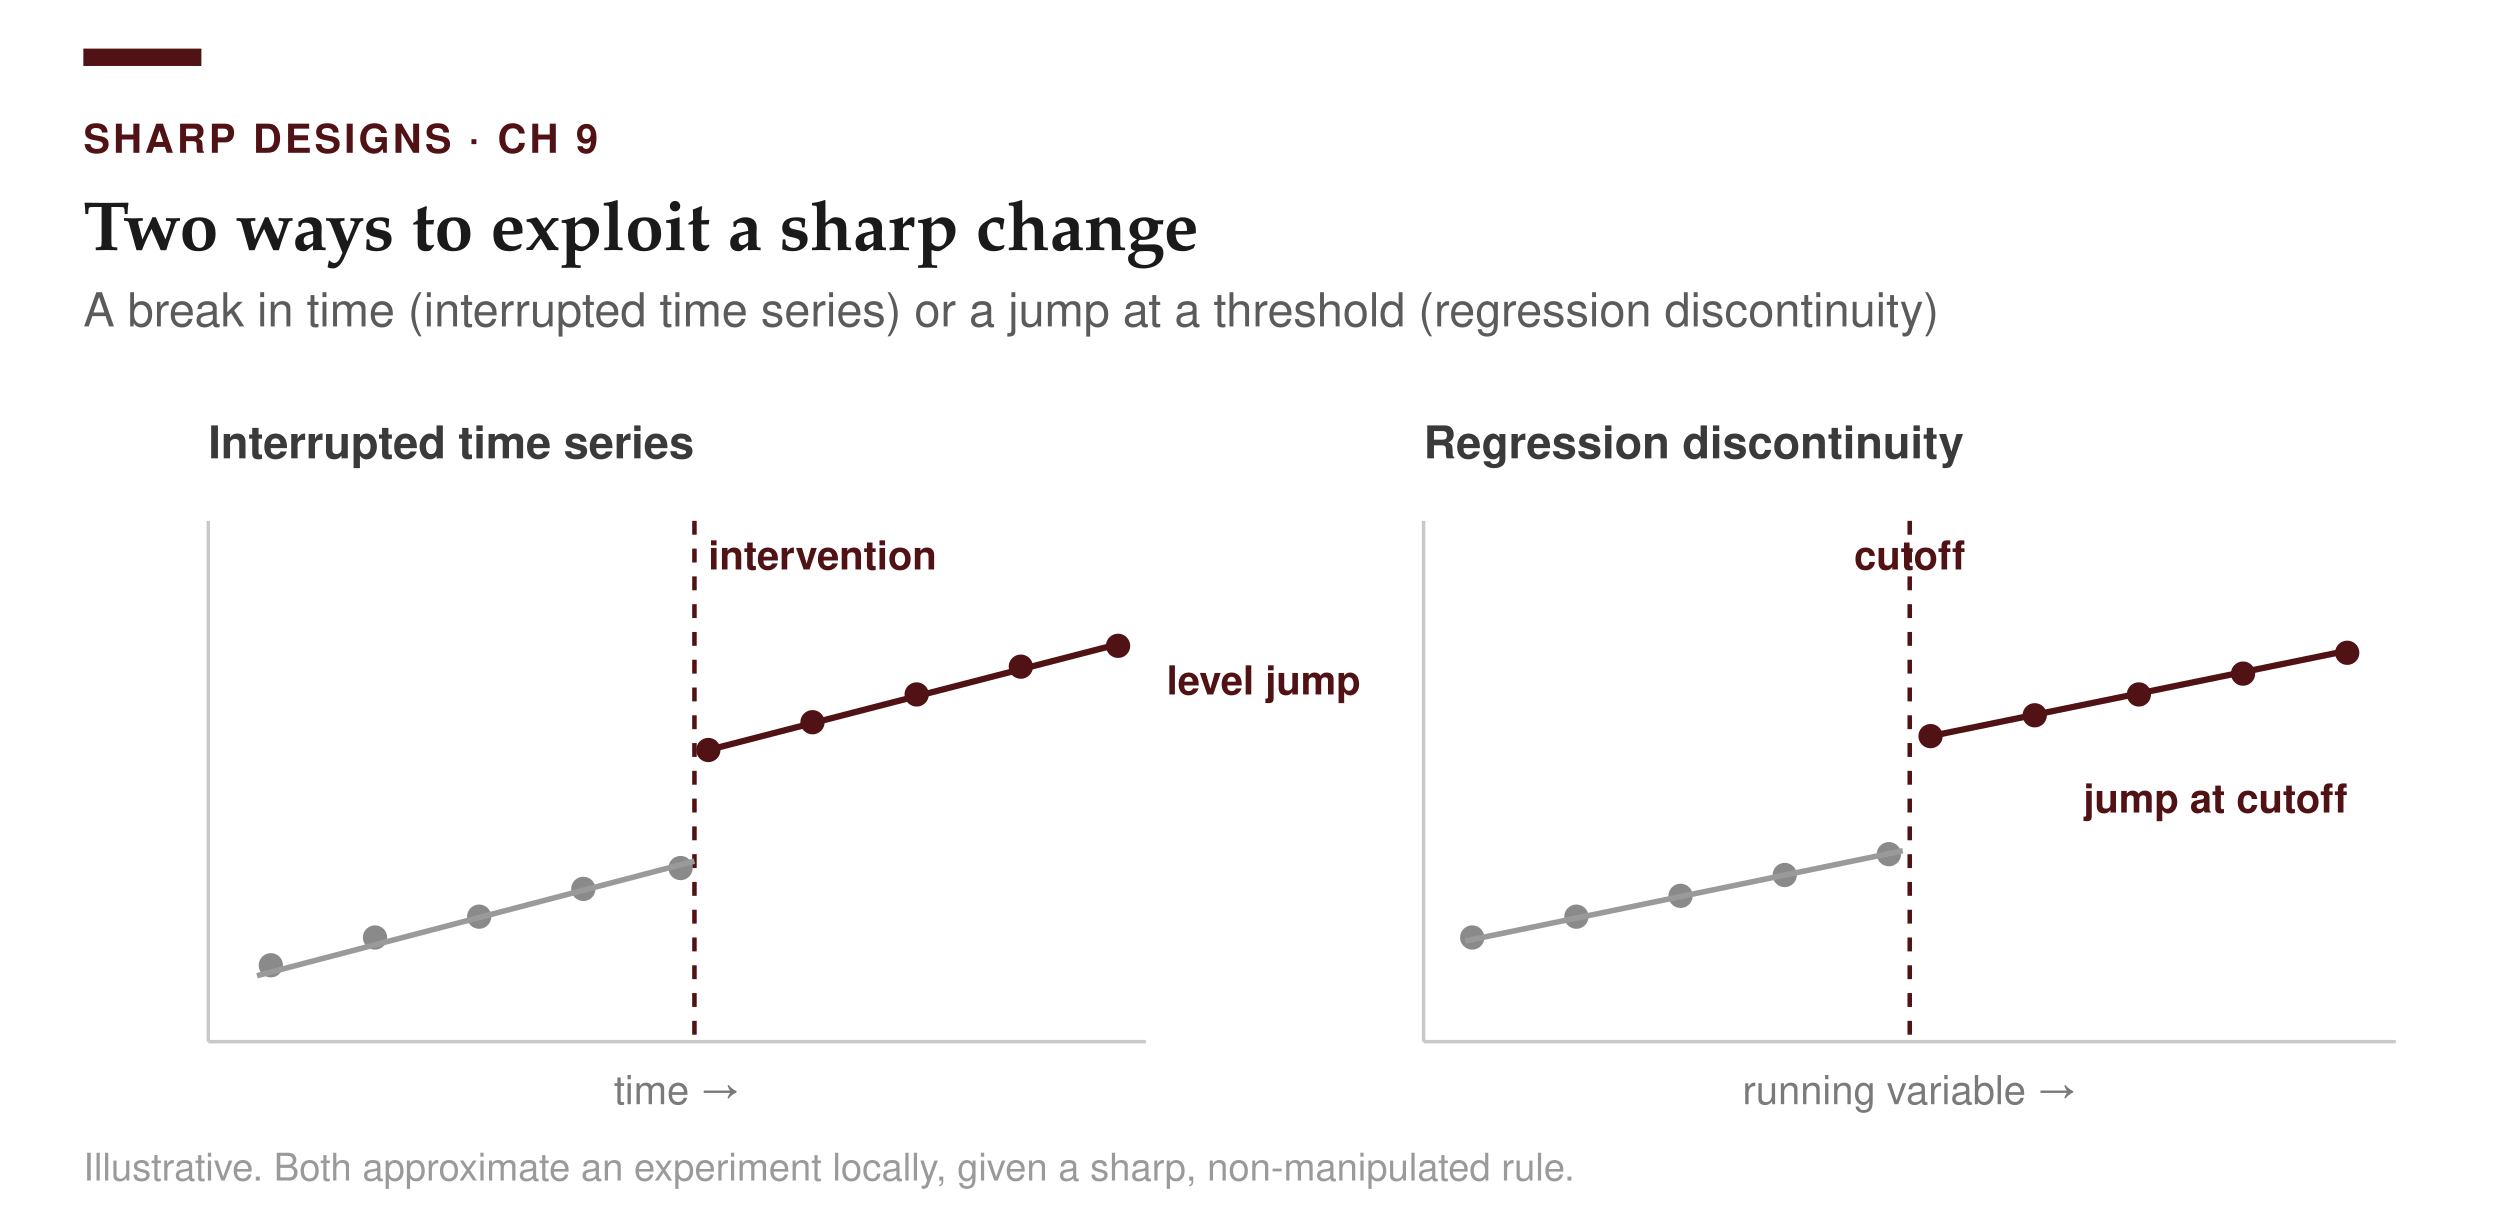
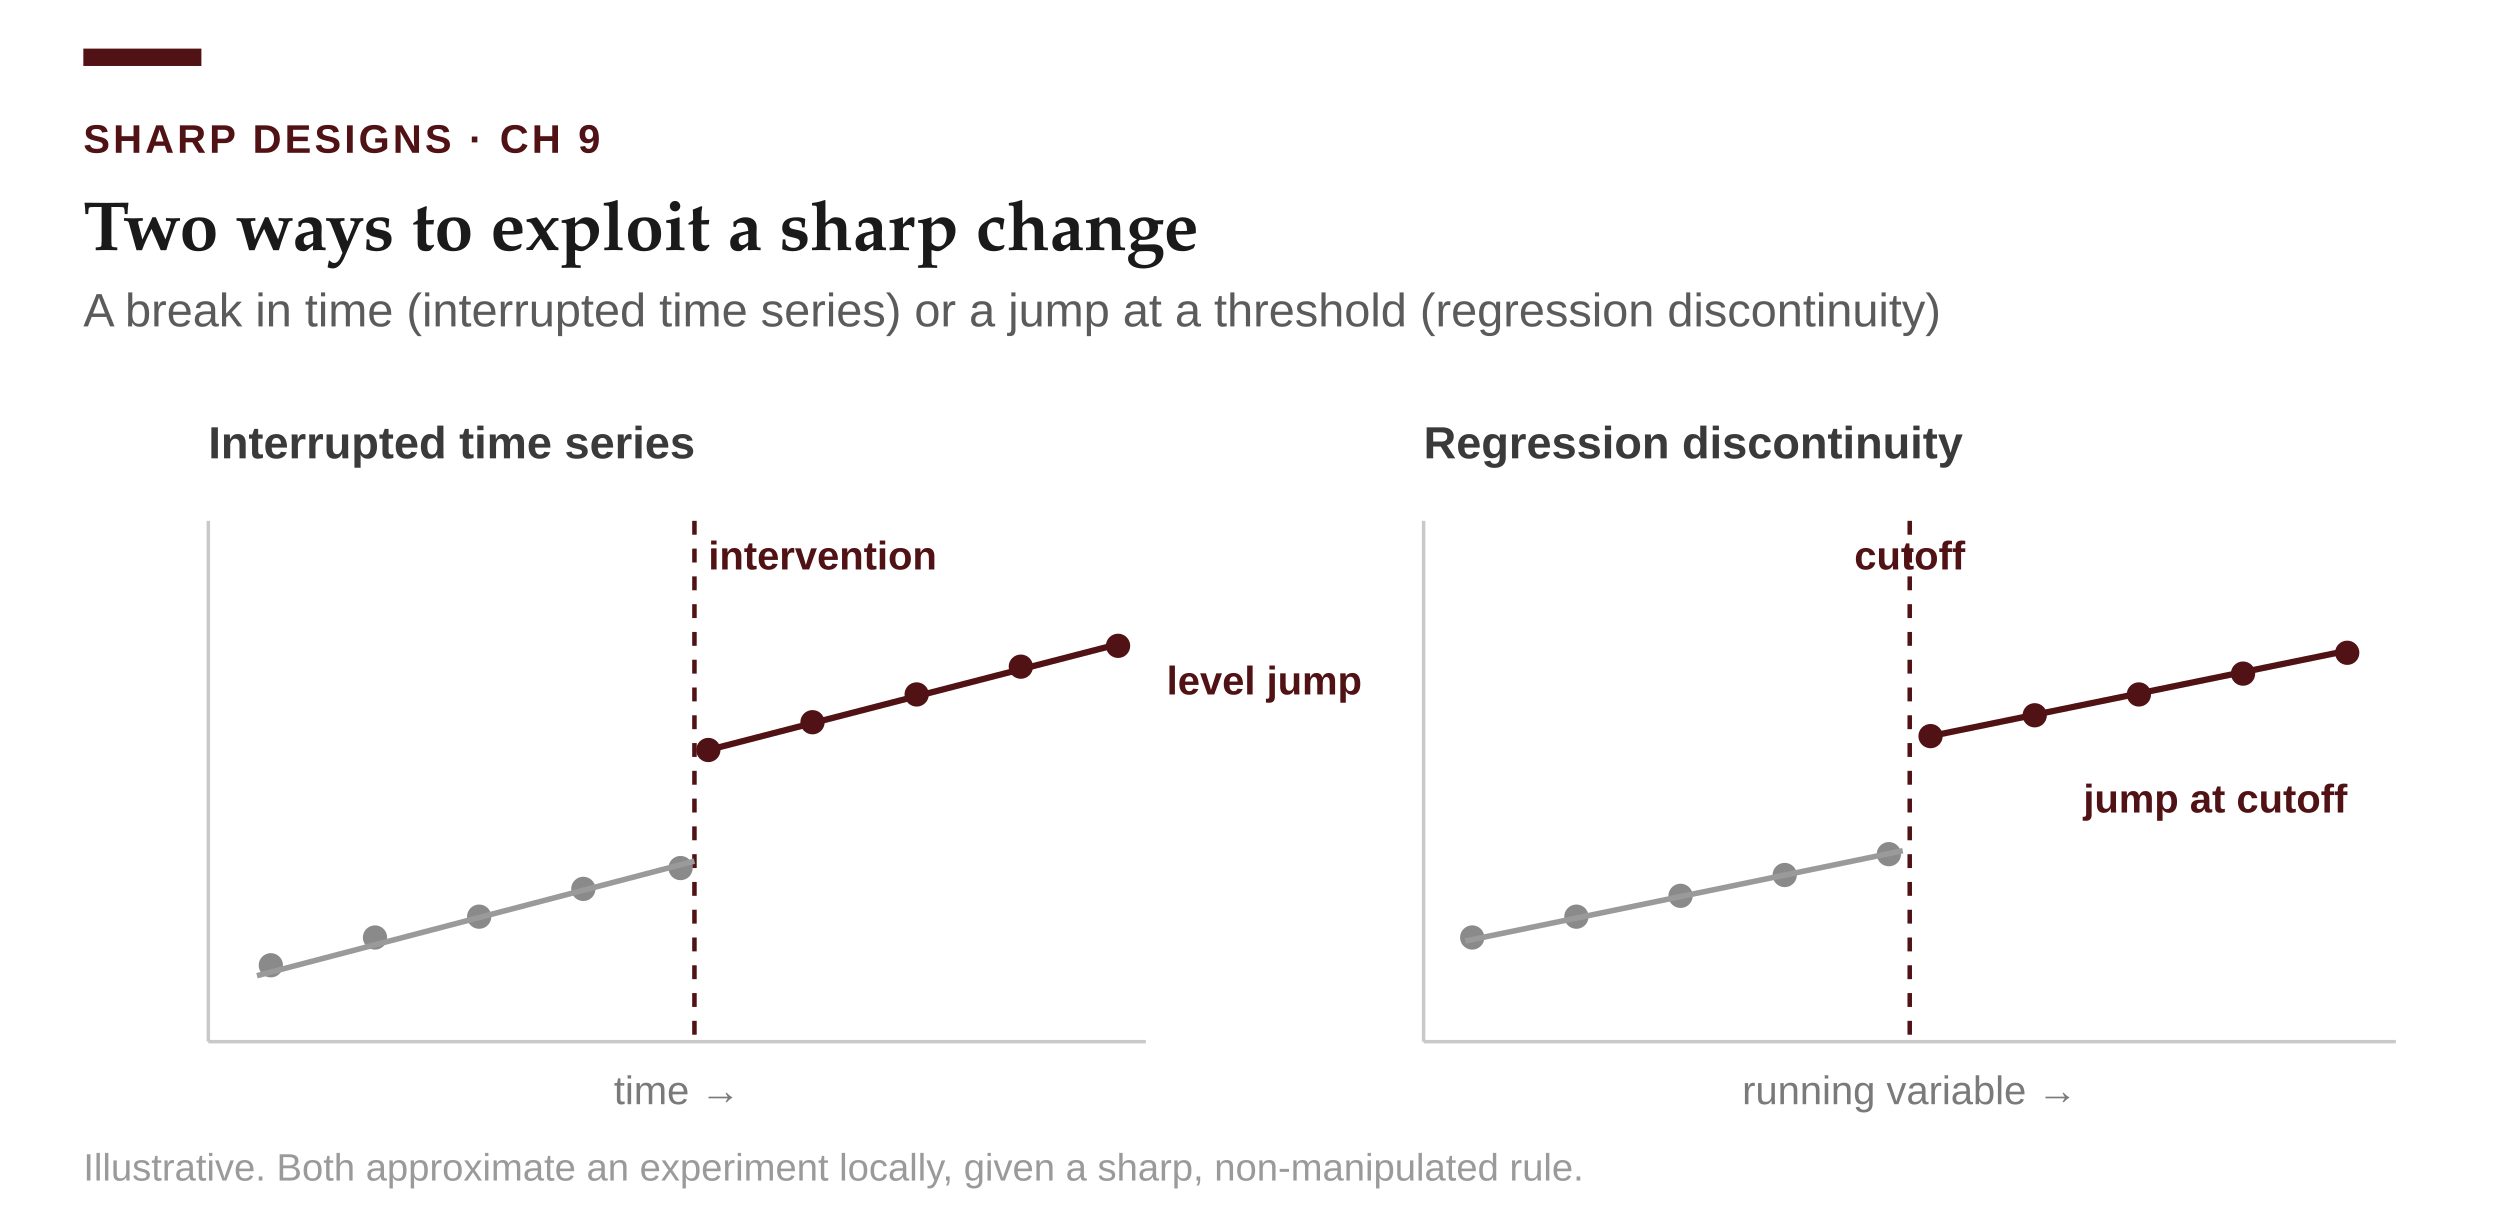
<svg xmlns="http://www.w3.org/2000/svg" viewBox="0 0 720 350" role="img" aria-label="Two schematic panels. Left: interrupted time series, an outcome rising over time with an upward level jump at the intervention. Right: regression discontinuity, a jump in the outcome at a cutoff value of the running variable.">
  <style>
-     .kick { font: 600 11.5px "DM Sans", -apple-system, BlinkMacSystemFont, "Segoe UI", Helvetica, Arial, sans-serif; letter-spacing: .08em; fill: #501214; }
-     .head { font: 700 20px Spectral, Georgia, "Palatino Linotype", serif; fill: #1a1a1a; }
-     .dek  { font: 400 13.5px "DM Sans", -apple-system, BlinkMacSystemFont, "Segoe UI", Helvetica, Arial, sans-serif; fill: #5b5b5b; }
-     .pt   { font: 600 13px "DM Sans", -apple-system, BlinkMacSystemFont, "Segoe UI", Helvetica, Arial, sans-serif; fill: #3a3a3a; }
-     .lab  { font: 600 11.5px "DM Sans", -apple-system, BlinkMacSystemFont, "Segoe UI", Helvetica, Arial, sans-serif; fill: #501214; }
-     .ax   { font: 400 11.5px "DM Sans", -apple-system, BlinkMacSystemFont, "Segoe UI", Helvetica, Arial, sans-serif; fill: #7a7a7a; }
-     .src  { font: 400 11px "DM Sans", -apple-system, BlinkMacSystemFont, "Segoe UI", Helvetica, Arial, sans-serif; fill: #9a9a9a; }
+     .kick { font: 600 11.5px "Helvetica Neue", Arial, sans-serif; letter-spacing: .08em; fill: #501214; }
+     .head { font: 700 20px "Iowan Old Style", "Palatino Linotype", Palatino, Georgia, serif; fill: #1a1a1a; }
+     .dek  { font: 400 13.5px "Helvetica Neue", Arial, sans-serif; fill: #5b5b5b; }
+     .pt   { font: 600 13px "Helvetica Neue", Arial, sans-serif; fill: #3a3a3a; }
+     .lab  { font: 600 11.5px "Helvetica Neue", Arial, sans-serif; fill: #501214; }
+     .ax   { font: 400 11.5px "Helvetica Neue", Arial, sans-serif; fill: #7a7a7a; }
+     .src  { font: 400 11px "Helvetica Neue", Arial, sans-serif; fill: #9a9a9a; }
  </style>
  <rect x="24" y="14" width="34" height="5" fill="#501214" />
  <text x="24" y="44" class="kick">SHARP DESIGNS · CH 9</text>
  <text x="24" y="72" class="head">Two ways to exploit a sharp change</text>
  <text x="24" y="94" class="dek">A break in time (interrupted time series) or a jump at a threshold (regression discontinuity)</text>
  <text x="60" y="132" class="pt">Interrupted time series</text>
  <line x1="60" y1="150" x2="60" y2="300" stroke="#c9c9c9" stroke-width="1" />
  <line x1="60" y1="300" x2="330" y2="300" stroke="#c9c9c9" stroke-width="1" />
  <line x1="200" y1="150" x2="200" y2="300" stroke="#501214" stroke-width="1.3" stroke-dasharray="4 4" />
  <text x="204" y="164" class="lab">intervention</text>
  <g fill="#8a8a8a">
    <circle cx="78" cy="278" r="3.5" />
    <circle cx="108" cy="270" r="3.5" />
    <circle cx="138" cy="264" r="3.5" />
    <circle cx="168" cy="256" r="3.5" />
    <circle cx="196" cy="250" r="3.5" />
  </g>
  <line x1="74" y1="281" x2="200" y2="248" stroke="#9a9a9a" stroke-width="1.6" />
  <g fill="#501214">
    <circle cx="204" cy="216" r="3.5" />
    <circle cx="234" cy="208" r="3.5" />
    <circle cx="264" cy="200" r="3.5" />
    <circle cx="294" cy="192" r="3.5" />
    <circle cx="322" cy="186" r="3.5" />
  </g>
  <line x1="204" y1="216" x2="324" y2="185" stroke="#501214" stroke-width="1.8" />
  <text x="336" y="200" class="lab">level jump</text>
  <text x="195" y="318" text-anchor="middle" class="ax">time →</text>
  <text x="410" y="132" class="pt">Regression discontinuity</text>
  <line x1="410" y1="150" x2="410" y2="300" stroke="#c9c9c9" stroke-width="1" />
  <line x1="410" y1="300" x2="690" y2="300" stroke="#c9c9c9" stroke-width="1" />
  <line x1="550" y1="150" x2="550" y2="300" stroke="#501214" stroke-width="1.3" stroke-dasharray="4 4" />
  <text x="550" y="164" text-anchor="middle" class="lab">cutoff</text>
  <g fill="#8a8a8a">
    <circle cx="424" cy="270" r="3.5" />
    <circle cx="454" cy="264" r="3.5" />
    <circle cx="484" cy="258" r="3.5" />
    <circle cx="514" cy="252" r="3.5" />
    <circle cx="544" cy="246" r="3.5" />
  </g>
  <line x1="422" y1="271" x2="548" y2="245" stroke="#9a9a9a" stroke-width="1.6" />
  <g fill="#501214">
    <circle cx="556" cy="212" r="3.5" />
    <circle cx="586" cy="206" r="3.5" />
    <circle cx="616" cy="200" r="3.5" />
    <circle cx="646" cy="194" r="3.5" />
    <circle cx="676" cy="188" r="3.5" />
  </g>
  <line x1="556" y1="212" x2="678" y2="187" stroke="#501214" stroke-width="1.8" />
  <text x="600" y="234" class="lab">jump at cutoff</text>
  <text x="550" y="318" text-anchor="middle" class="ax">running variable →</text>
  <text x="24" y="340" class="src">Illustrative. Both approximate an experiment locally, given a sharp, non-manipulated rule.</text>
</svg>
